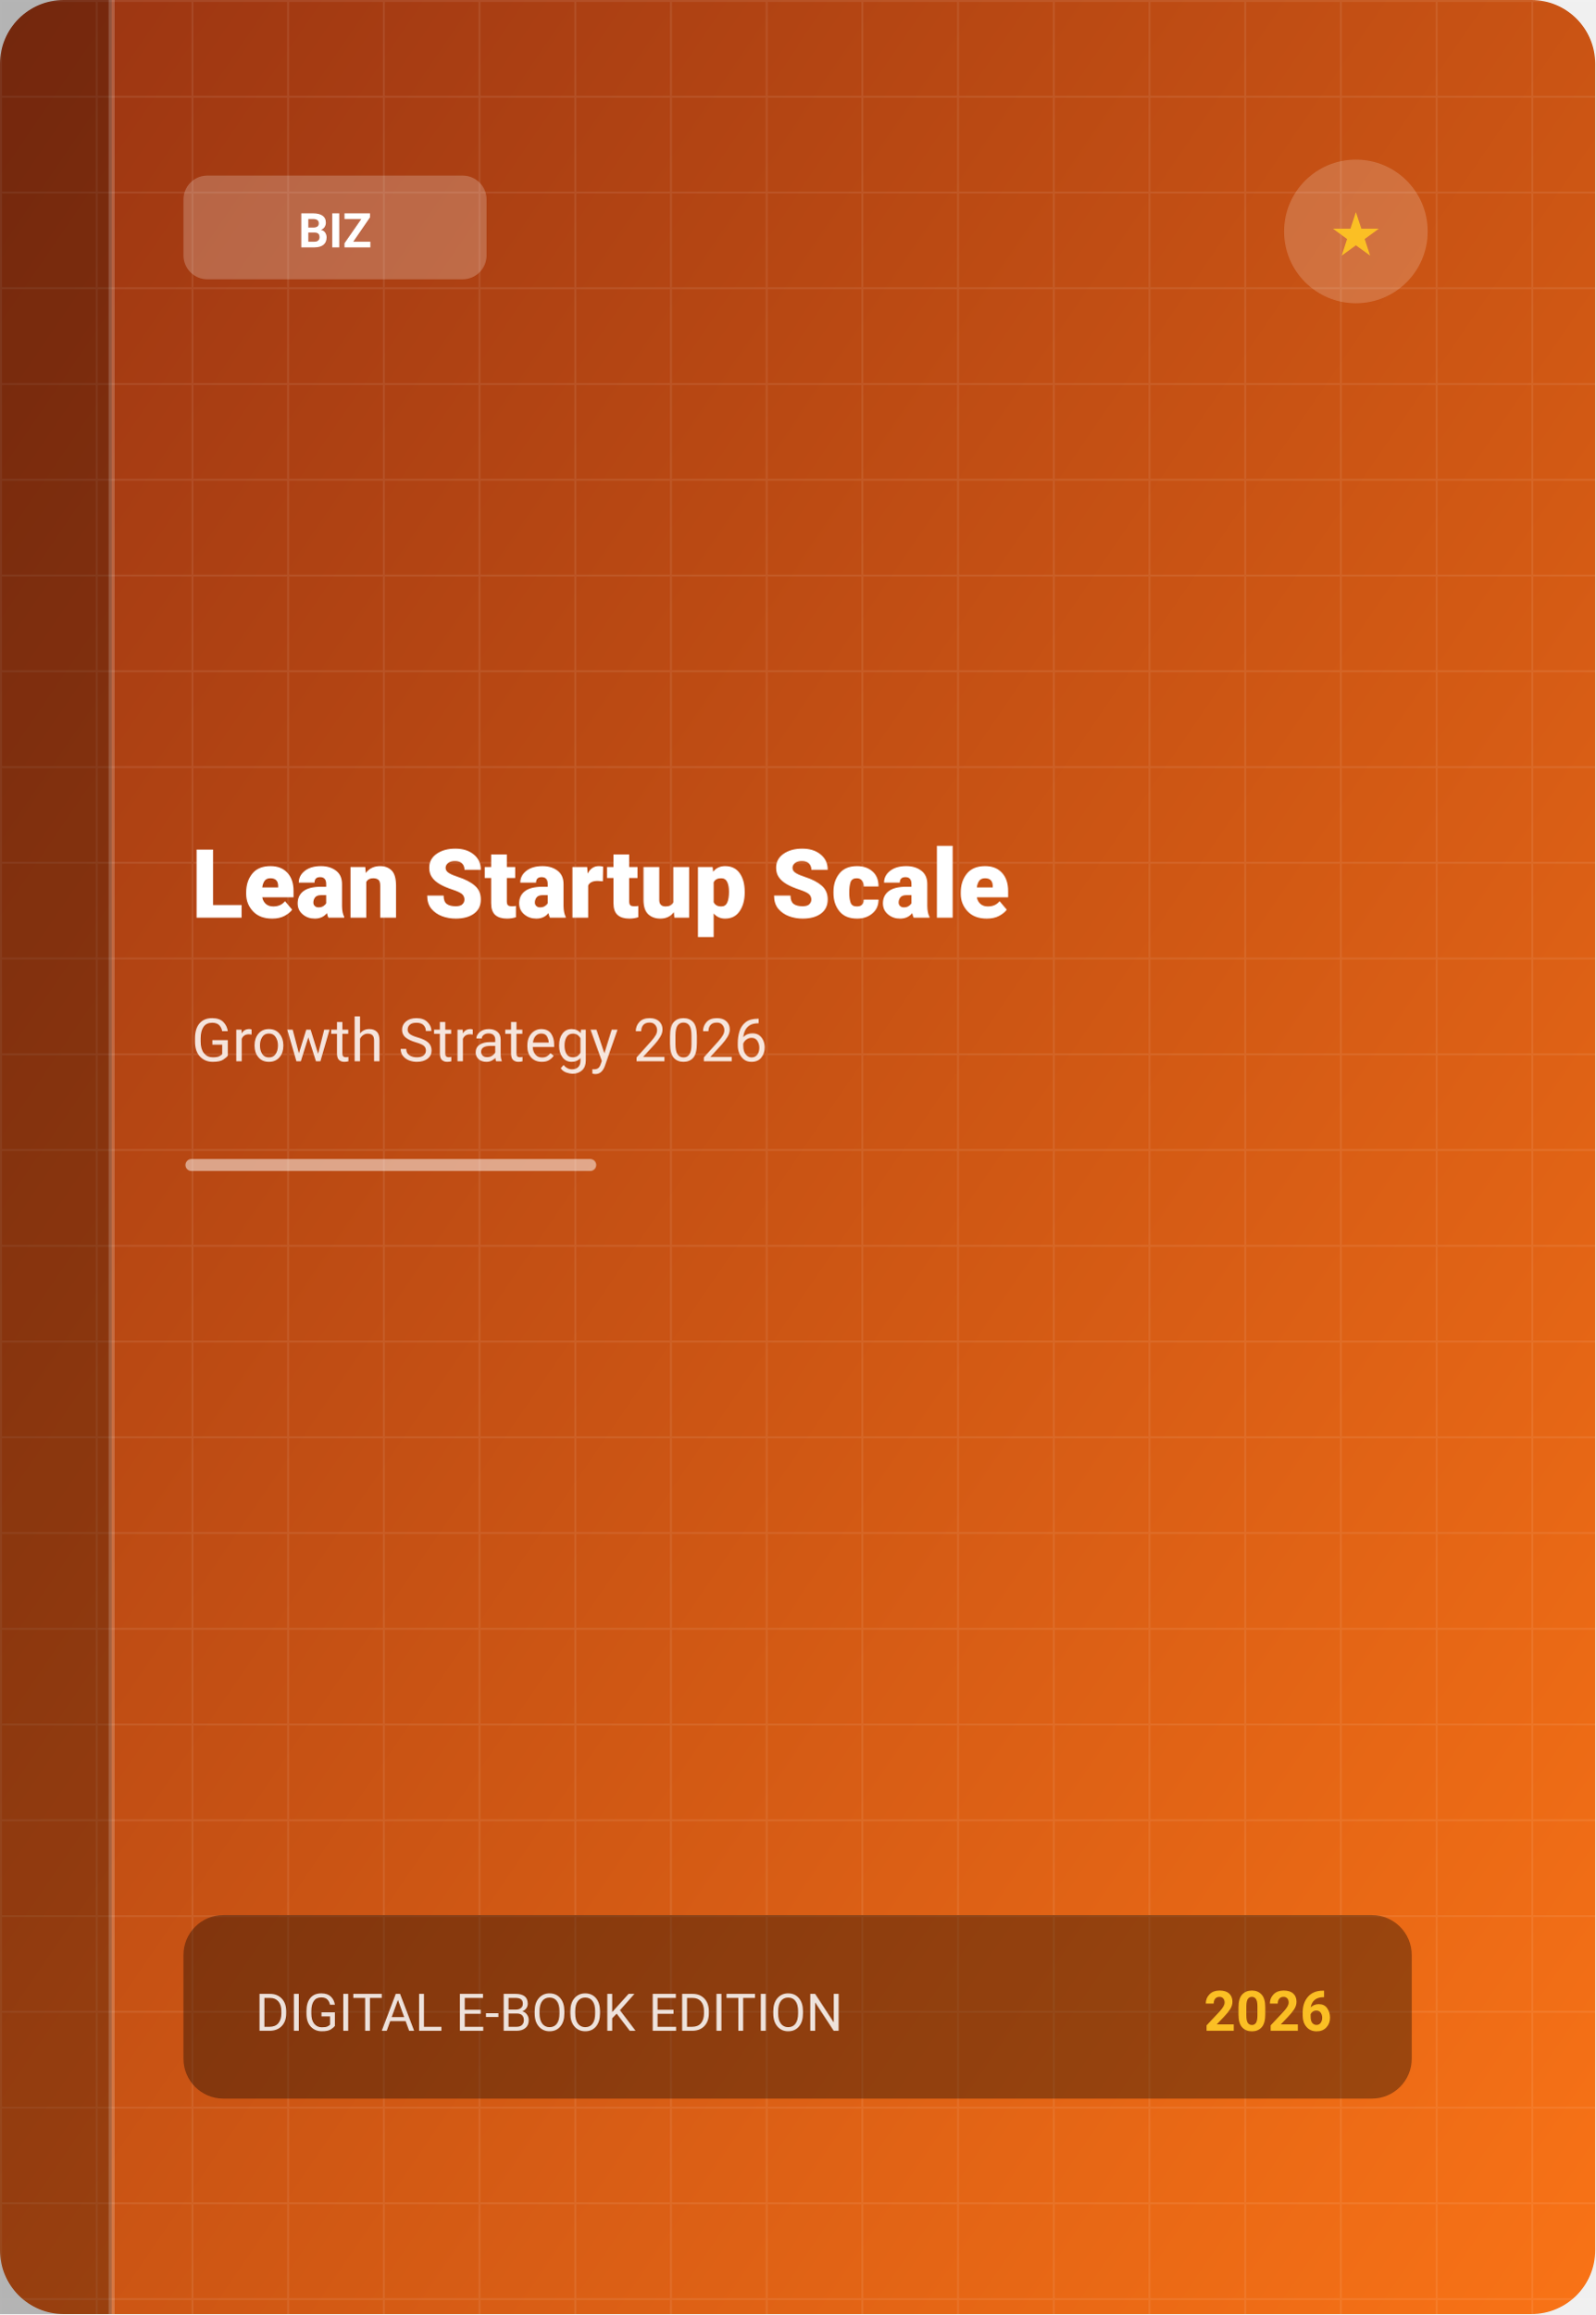
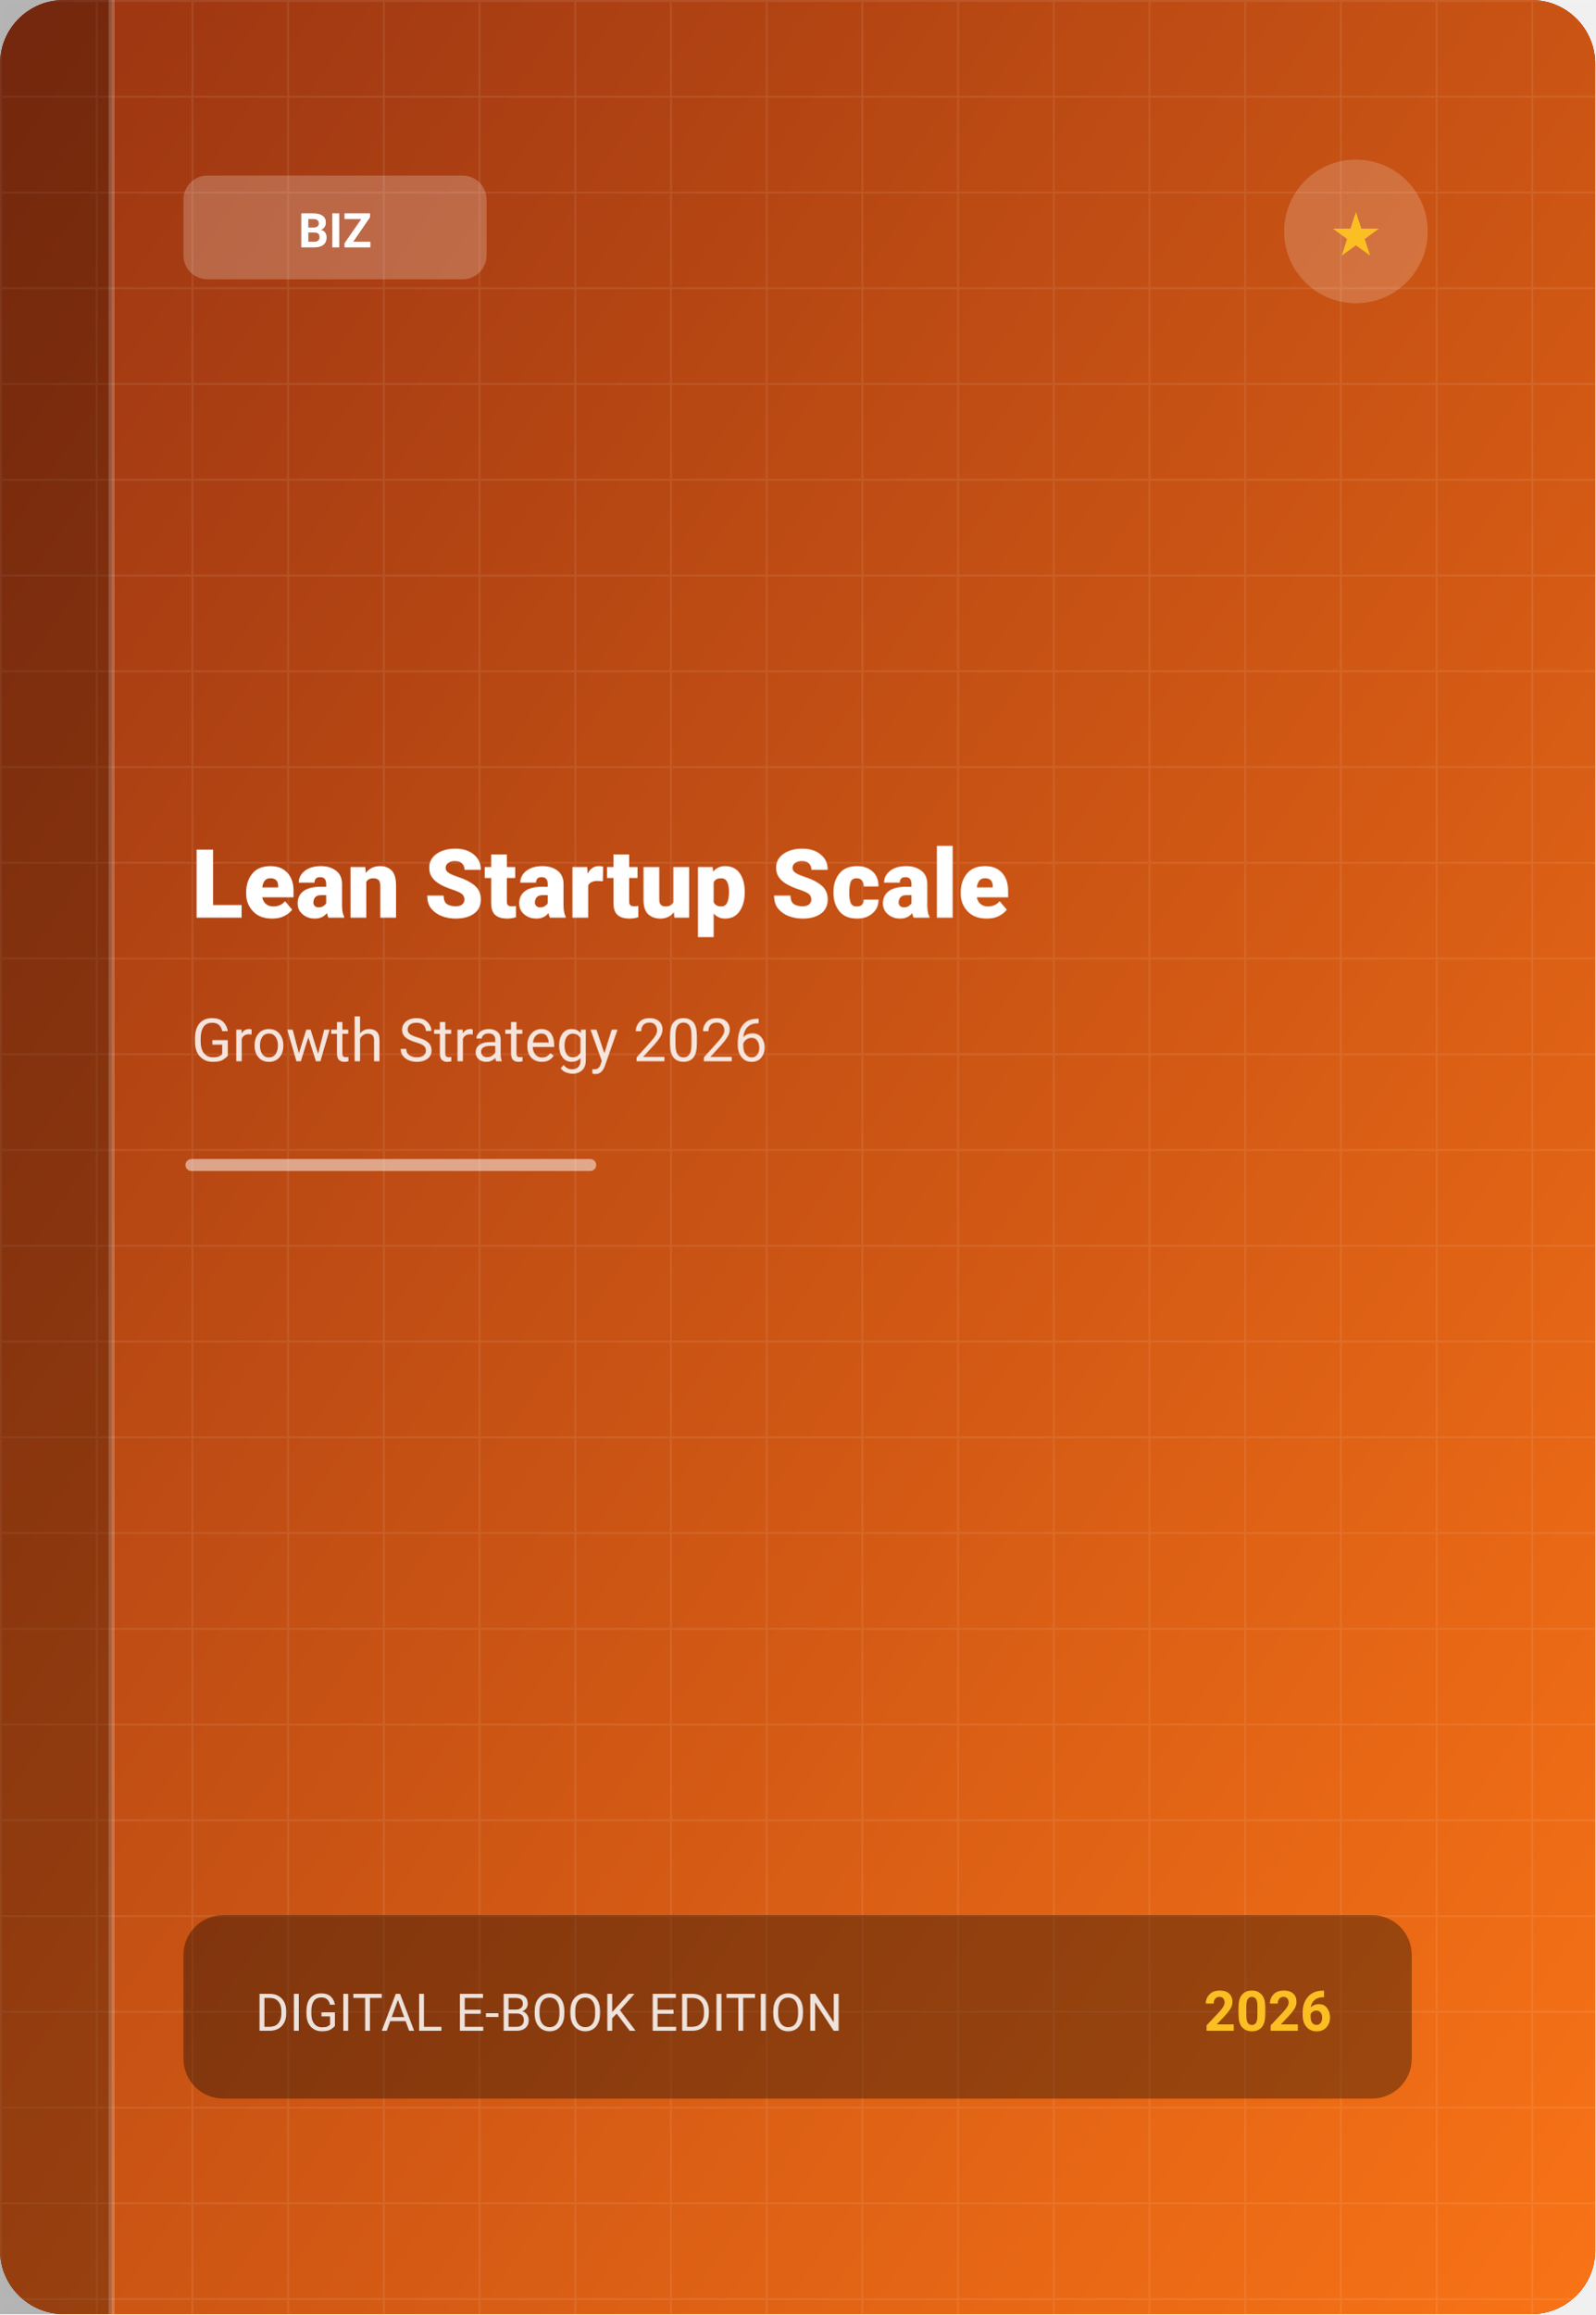
<svg xmlns="http://www.w3.org/2000/svg" viewBox="0 0 400 580" width="400" height="580">
  <defs>
    <linearGradient id="grad_book4" x1="0%" y1="0%" x2="100%" y2="100%">
      <stop offset="0%" stop-color="#9a3412" />
      <stop offset="100%" stop-color="#f97316" />
    </linearGradient>
-     <pattern id="grid" width="24" height="24" patternUnits="userSpaceOnUse">
+     <pattern id="grid_book4" width="24" height="24" patternUnits="userSpaceOnUse">
      <path d="M 24 0 L 0 0 0 24" fill="none" stroke="rgba(255,255,255,0.08)" stroke-width="1" />
    </pattern>
  </defs>
+   <rect width="400" height="580" rx="16" fill="#9a3412" />
  <rect width="400" height="580" rx="16" fill="url(#grad_book4)" />
-   <rect width="400" height="580" fill="url(#grid)" />
+   <rect width="400" height="580" fill="url(#grid_book4)" />
  <rect x="0" y="0" width="28" height="580" fill="rgba(0,0,0,0.25)" />
  <line x1="28" y1="0" x2="28" y2="580" stroke="rgba(255,255,255,0.2)" stroke-width="1.5" />
  <rect x="46" y="44" width="76" height="26" rx="6" fill="rgba(255,255,255,0.22)" />
  <text x="84" y="62" fill="#ffffff" font-family="'Segoe UI', Roboto, sans-serif" font-weight="bold" font-size="12" text-anchor="middle">BIZ</text>
  <circle cx="340" cy="58" r="18" fill="rgba(255,255,255,0.18)" />
  <text x="340" y="64" fill="#fbbf24" font-family="'Segoe UI', Roboto, sans-serif" font-weight="bold" font-size="15" text-anchor="middle">★</text>
  <g transform="translate(48, 230)">
    <text x="0" y="0" fill="#ffffff" font-family="'Segoe UI', Roboto, sans-serif" font-weight="800" font-size="24">Lean Startup Scale</text>
    <text x="0" y="36" fill="rgba(255,255,255,0.85)" font-family="'Segoe UI', Roboto, sans-serif" font-size="15">Growth Strategy 2026</text>
    <line x1="0" y1="62" x2="100" y2="62" stroke="rgba(255,255,255,0.5)" stroke-width="3" stroke-linecap="round" />
  </g>
  <rect x="46" y="480" width="308" height="46" rx="10" fill="rgba(0,0,0,0.35)" />
  <text x="64" y="509" fill="rgba(255,255,255,0.85)" font-family="'Segoe UI', Roboto, sans-serif" font-size="13">DIGITAL E-BOOK EDITION</text>
  <text x="334" y="509" fill="#fbbf24" font-family="'Segoe UI', Roboto, sans-serif" font-weight="bold" font-size="14" text-anchor="end">2026</text>
</svg>
